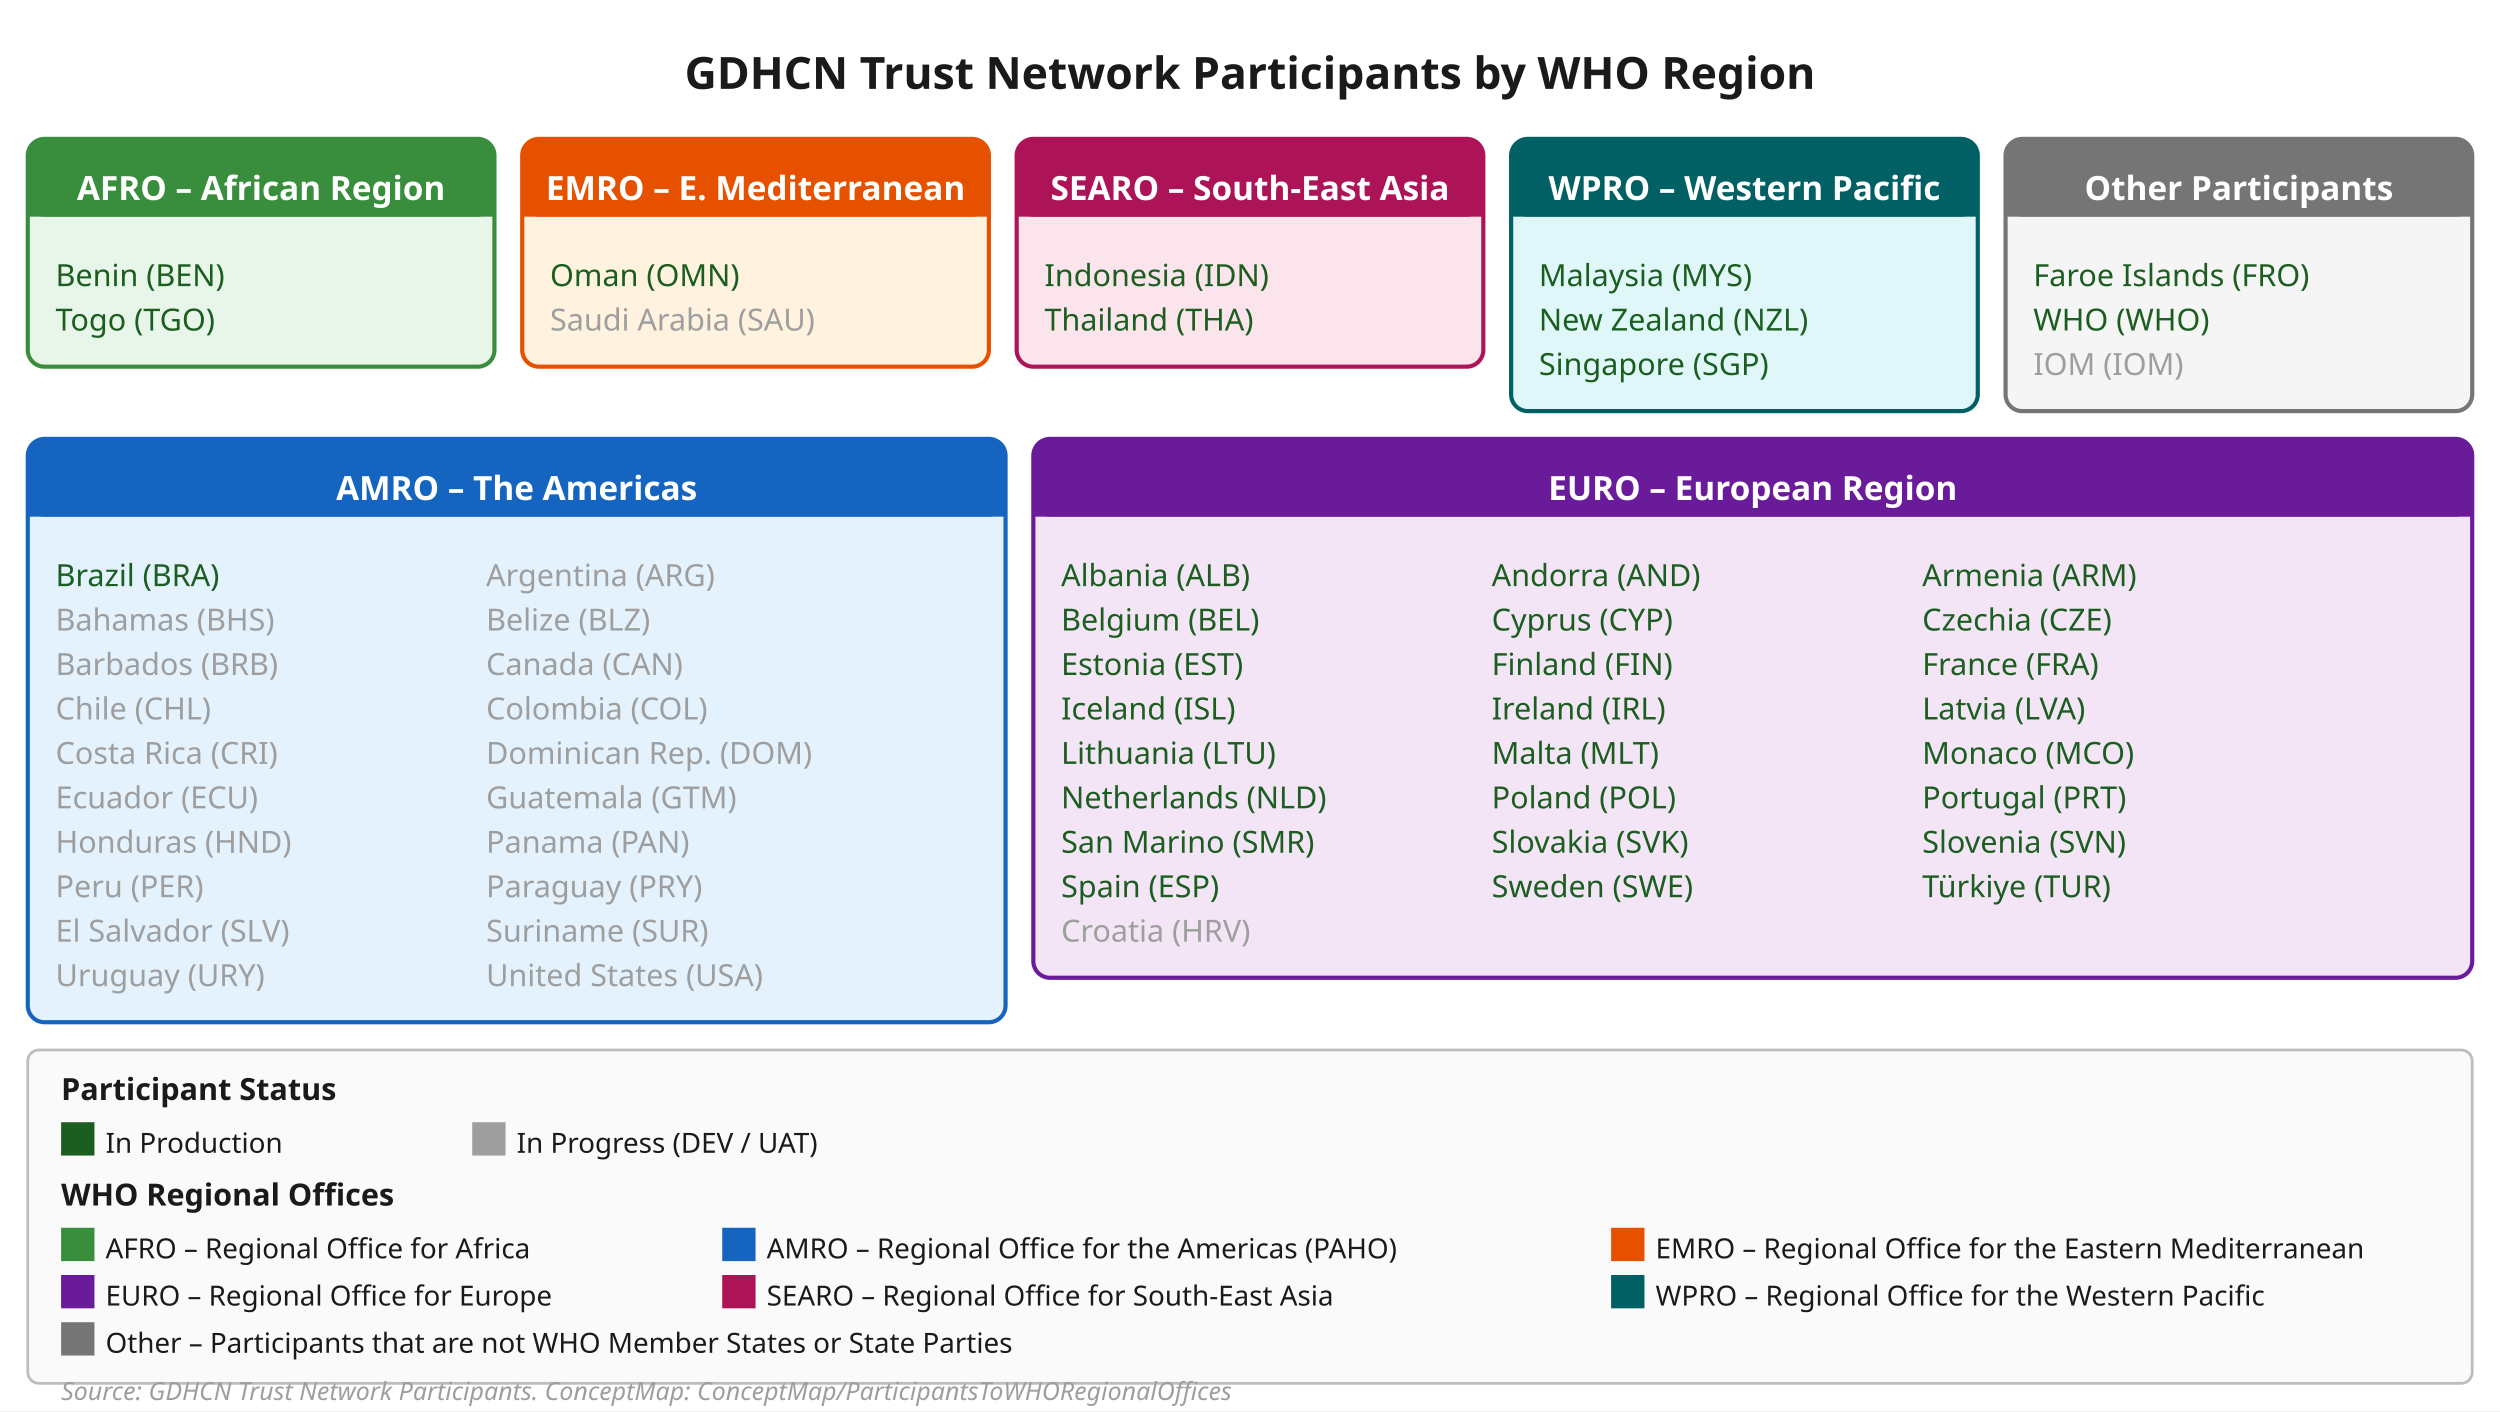
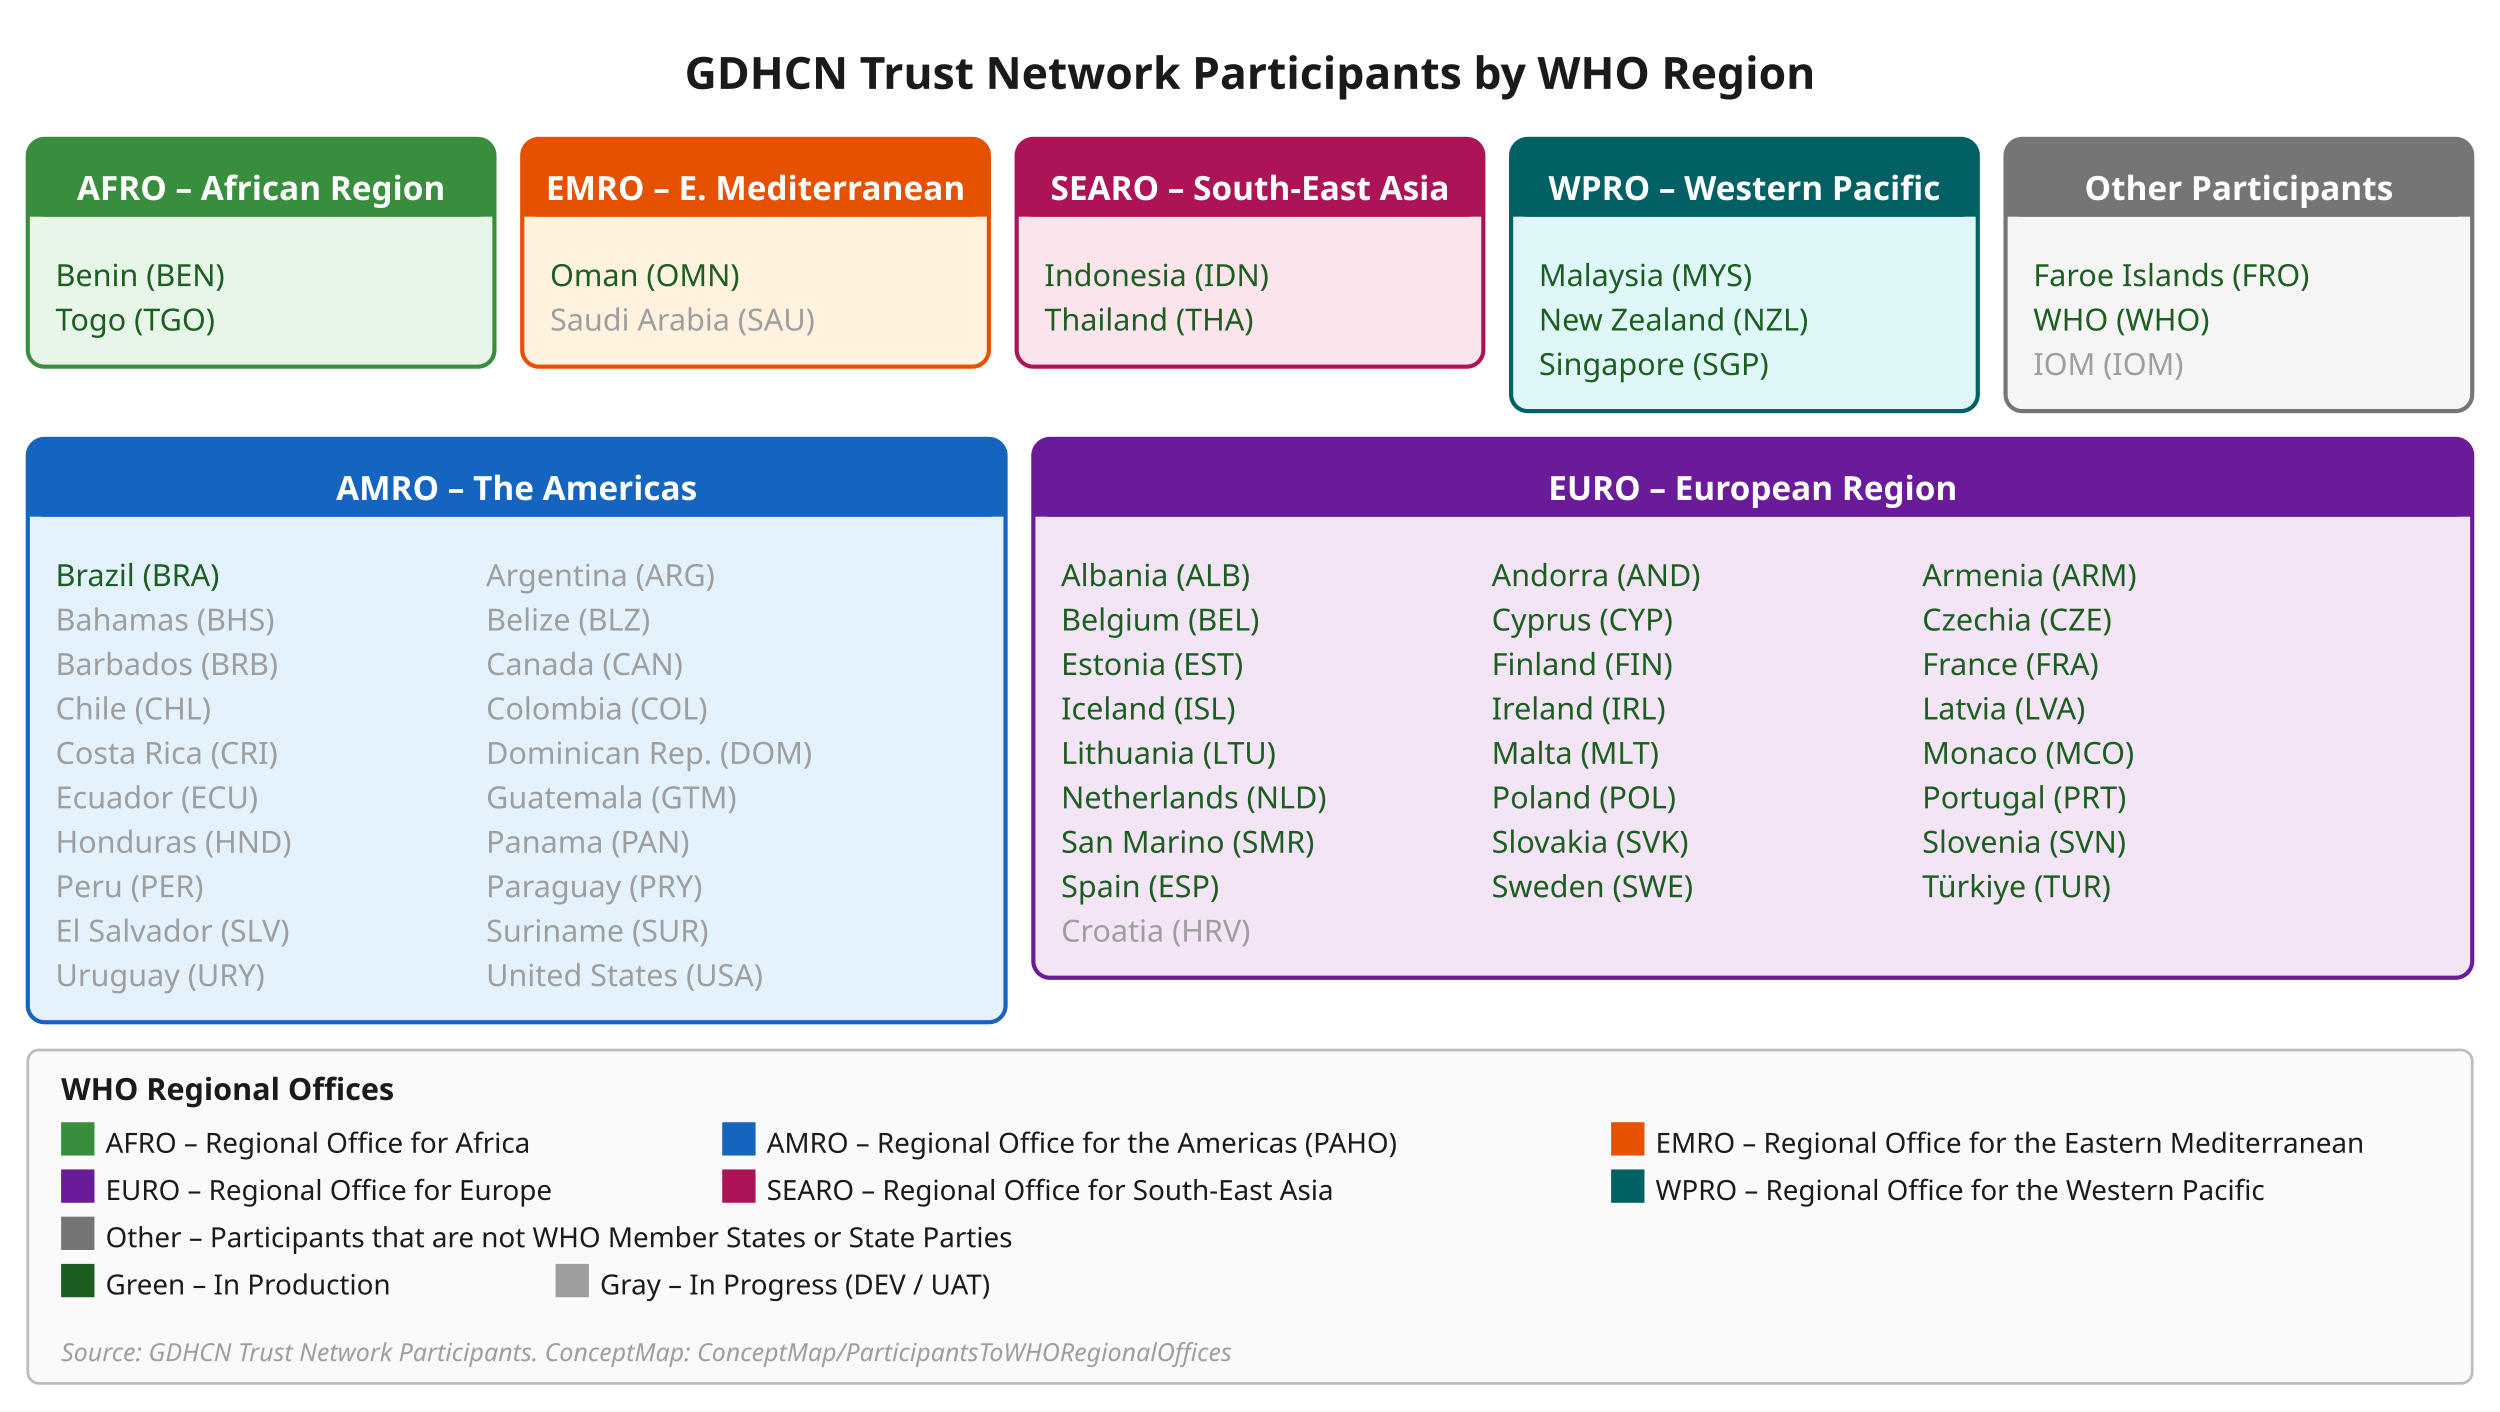
<svg xmlns="http://www.w3.org/2000/svg" viewBox="0 0 900 508" width="900" height="508" font-family="sans-serif">
  <rect width="900" height="508" fill="#FFFFFF" />
  <text x="450" y="32" text-anchor="middle" font-size="16" font-weight="bold" fill="#1A1A1A">GDHCN Trust Network Participants by WHO Region</text>
  <rect x="10" y="50" width="168" height="82" rx="6" ry="6" fill="#E8F5E9" stroke="#388E3C" stroke-width="1.5" />
  <rect x="10" y="50" width="168" height="28" rx="6" ry="6" fill="#388E3C" />
  <rect x="10" y="64" width="168" height="14" fill="#388E3C" />
  <text x="94" y="72" text-anchor="middle" font-size="12" font-weight="bold" fill="#FFFFFF">AFRO – African Region</text>
  <text x="20" y="103" font-size="11" fill="#1B5E20">Benin (BEN)</text>
  <text x="20" y="119" font-size="11" fill="#1B5E20">Togo (TGO)</text>
  <rect x="188" y="50" width="168" height="82" rx="6" ry="6" fill="#FFF3E0" stroke="#E65100" stroke-width="1.5" />
  <rect x="188" y="50" width="168" height="28" rx="6" ry="6" fill="#E65100" />
  <rect x="188" y="64" width="168" height="14" fill="#E65100" />
  <text x="272" y="72" text-anchor="middle" font-size="12" font-weight="bold" fill="#FFFFFF">EMRO – E. Mediterranean</text>
  <text x="198" y="103" font-size="11" fill="#1B5E20">Oman (OMN)</text>
  <text x="198" y="119" font-size="11" fill="#9E9E9E">Saudi Arabia (SAU)</text>
  <rect x="366" y="50" width="168" height="82" rx="6" ry="6" fill="#FCE4EC" stroke="#AD1457" stroke-width="1.5" />
  <rect x="366" y="50" width="168" height="28" rx="6" ry="6" fill="#AD1457" />
  <rect x="366" y="64" width="168" height="14" fill="#AD1457" />
  <text x="450" y="72" text-anchor="middle" font-size="12" font-weight="bold" fill="#FFFFFF">SEARO – South-East Asia</text>
  <text x="376" y="103" font-size="11" fill="#1B5E20">Indonesia (IDN)</text>
  <text x="376" y="119" font-size="11" fill="#1B5E20">Thailand (THA)</text>
  <rect x="544" y="50" width="168" height="98" rx="6" ry="6" fill="#E0F7FA" stroke="#006064" stroke-width="1.5" />
  <rect x="544" y="50" width="168" height="28" rx="6" ry="6" fill="#006064" />
  <rect x="544" y="64" width="168" height="14" fill="#006064" />
  <text x="628" y="72" text-anchor="middle" font-size="12" font-weight="bold" fill="#FFFFFF">WPRO – Western Pacific</text>
  <text x="554" y="103" font-size="11" fill="#1B5E20">Malaysia (MYS)</text>
  <text x="554" y="119" font-size="11" fill="#1B5E20">New Zealand (NZL)</text>
  <text x="554" y="135" font-size="11" fill="#1B5E20">Singapore (SGP)</text>
  <rect x="722" y="50" width="168" height="98" rx="6" ry="6" fill="#F5F5F5" stroke="#757575" stroke-width="1.5" />
  <rect x="722" y="50" width="168" height="28" rx="6" ry="6" fill="#757575" />
  <rect x="722" y="64" width="168" height="14" fill="#757575" />
  <text x="806" y="72" text-anchor="middle" font-size="12" font-weight="bold" fill="#FFFFFF">Other Participants</text>
  <text x="732" y="103" font-size="11" fill="#1B5E20">Faroe Islands (FRO)</text>
  <text x="732" y="119" font-size="11" fill="#1B5E20">WHO (WHO)</text>
  <text x="732" y="135" font-size="11" fill="#9E9E9E">IOM (IOM)</text>
  <rect x="10" y="158" width="352" height="210" rx="6" ry="6" fill="#E3F2FD" stroke="#1565C0" stroke-width="1.5" />
  <rect x="10" y="158" width="352" height="28" rx="6" ry="6" fill="#1565C0" />
  <rect x="10" y="172" width="352" height="14" fill="#1565C0" />
  <text x="186" y="180" text-anchor="middle" font-size="12" font-weight="bold" fill="#FFFFFF">AMRO – The Americas</text>
  <text x="20" y="211" font-size="11" fill="#1B5E20">Brazil (BRA)</text>
  <text x="175" y="211" font-size="11" fill="#9E9E9E">Argentina (ARG)</text>
  <text x="20" y="227" font-size="11" fill="#9E9E9E">Bahamas (BHS)</text>
  <text x="175" y="227" font-size="11" fill="#9E9E9E">Belize (BLZ)</text>
  <text x="20" y="243" font-size="11" fill="#9E9E9E">Barbados (BRB)</text>
  <text x="175" y="243" font-size="11" fill="#9E9E9E">Canada (CAN)</text>
  <text x="20" y="259" font-size="11" fill="#9E9E9E">Chile (CHL)</text>
  <text x="175" y="259" font-size="11" fill="#9E9E9E">Colombia (COL)</text>
  <text x="20" y="275" font-size="11" fill="#9E9E9E">Costa Rica (CRI)</text>
  <text x="175" y="275" font-size="11" fill="#9E9E9E">Dominican Rep. (DOM)</text>
  <text x="20" y="291" font-size="11" fill="#9E9E9E">Ecuador (ECU)</text>
  <text x="175" y="291" font-size="11" fill="#9E9E9E">Guatemala (GTM)</text>
  <text x="20" y="307" font-size="11" fill="#9E9E9E">Honduras (HND)</text>
  <text x="175" y="307" font-size="11" fill="#9E9E9E">Panama (PAN)</text>
  <text x="20" y="323" font-size="11" fill="#9E9E9E">Peru (PER)</text>
  <text x="175" y="323" font-size="11" fill="#9E9E9E">Paraguay (PRY)</text>
  <text x="20" y="339" font-size="11" fill="#9E9E9E">El Salvador (SLV)</text>
  <text x="175" y="339" font-size="11" fill="#9E9E9E">Suriname (SUR)</text>
  <text x="20" y="355" font-size="11" fill="#9E9E9E">Uruguay (URY)</text>
  <text x="175" y="355" font-size="11" fill="#9E9E9E">United States (USA)</text>
  <rect x="372" y="158" width="518" height="194" rx="6" ry="6" fill="#F3E5F5" stroke="#6A1B9A" stroke-width="1.5" />
  <rect x="372" y="158" width="518" height="28" rx="6" ry="6" fill="#6A1B9A" />
  <rect x="372" y="172" width="518" height="14" fill="#6A1B9A" />
  <text x="631" y="180" text-anchor="middle" font-size="12" font-weight="bold" fill="#FFFFFF">EURO – European Region</text>
  <text x="382" y="211" font-size="11" fill="#1B5E20">Albania (ALB)</text>
  <text x="537" y="211" font-size="11" fill="#1B5E20">Andorra (AND)</text>
  <text x="692" y="211" font-size="11" fill="#1B5E20">Armenia (ARM)</text>
  <text x="382" y="227" font-size="11" fill="#1B5E20">Belgium (BEL)</text>
  <text x="537" y="227" font-size="11" fill="#1B5E20">Cyprus (CYP)</text>
  <text x="692" y="227" font-size="11" fill="#1B5E20">Czechia (CZE)</text>
  <text x="382" y="243" font-size="11" fill="#1B5E20">Estonia (EST)</text>
  <text x="537" y="243" font-size="11" fill="#1B5E20">Finland (FIN)</text>
  <text x="692" y="243" font-size="11" fill="#1B5E20">France (FRA)</text>
  <text x="382" y="259" font-size="11" fill="#1B5E20">Iceland (ISL)</text>
  <text x="537" y="259" font-size="11" fill="#1B5E20">Ireland (IRL)</text>
  <text x="692" y="259" font-size="11" fill="#1B5E20">Latvia (LVA)</text>
  <text x="382" y="275" font-size="11" fill="#1B5E20">Lithuania (LTU)</text>
  <text x="537" y="275" font-size="11" fill="#1B5E20">Malta (MLT)</text>
  <text x="692" y="275" font-size="11" fill="#1B5E20">Monaco (MCO)</text>
  <text x="382" y="291" font-size="11" fill="#1B5E20">Netherlands (NLD)</text>
  <text x="537" y="291" font-size="11" fill="#1B5E20">Poland (POL)</text>
  <text x="692" y="291" font-size="11" fill="#1B5E20">Portugal (PRT)</text>
  <text x="382" y="307" font-size="11" fill="#1B5E20">San Marino (SMR)</text>
  <text x="537" y="307" font-size="11" fill="#1B5E20">Slovakia (SVK)</text>
  <text x="692" y="307" font-size="11" fill="#1B5E20">Slovenia (SVN)</text>
  <text x="382" y="323" font-size="11" fill="#1B5E20">Spain (ESP)</text>
  <text x="537" y="323" font-size="11" fill="#1B5E20">Sweden (SWE)</text>
  <text x="692" y="323" font-size="11" fill="#1B5E20">Türkiye (TUR)</text>
  <text x="382" y="339" font-size="11" fill="#9E9E9E">Croatia (HRV)</text>
  <rect x="10" y="378" width="880" height="120" rx="4" ry="4" fill="#FAFAFA" stroke="#BDBDBD" stroke-width="1" />
-   <text x="22" y="396" font-size="11" font-weight="bold" fill="#1A1A1A">Participant Status</text>
-   <rect x="22" y="404" width="12" height="12" fill="#1B5E20" />
-   <text x="38" y="415" font-size="10" fill="#1A1A1A">In Production</text>
-   <rect x="170" y="404" width="12" height="12" fill="#9E9E9E" />
-   <text x="186" y="415" font-size="10" fill="#1A1A1A">In Progress (DEV / UAT)</text>
-   <text x="22" y="434" font-size="11" font-weight="bold" fill="#1A1A1A">WHO Regional Offices</text>
-   <rect x="22" y="442" width="12" height="12" fill="#388E3C" />
-   <text x="38" y="453" font-size="10" fill="#1A1A1A">AFRO – Regional Office for Africa</text>
-   <rect x="260" y="442" width="12" height="12" fill="#1565C0" />
-   <text x="276" y="453" font-size="10" fill="#1A1A1A">AMRO – Regional Office for the Americas (PAHO)</text>
-   <rect x="580" y="442" width="12" height="12" fill="#E65100" />
-   <text x="596" y="453" font-size="10" fill="#1A1A1A">EMRO – Regional Office for the Eastern Mediterranean</text>
-   <rect x="22" y="459" width="12" height="12" fill="#6A1B9A" />
-   <text x="38" y="470" font-size="10" fill="#1A1A1A">EURO – Regional Office for Europe</text>
-   <rect x="260" y="459" width="12" height="12" fill="#AD1457" />
-   <text x="276" y="470" font-size="10" fill="#1A1A1A">SEARO – Regional Office for South-East Asia</text>
-   <rect x="580" y="459" width="12" height="12" fill="#006064" />
-   <text x="596" y="470" font-size="10" fill="#1A1A1A">WPRO – Regional Office for the Western Pacific</text>
-   <rect x="22" y="476" width="12" height="12" fill="#757575" />
-   <text x="38" y="487" font-size="10" fill="#1A1A1A">Other – Participants that are not WHO Member States or State Parties</text>
-   <text x="22" y="504" font-size="9" fill="#9E9E9E" font-style="italic">Source: GDHCN Trust Network Participants. ConceptMap: ConceptMap/ParticipantsToWHORegionalOffices</text>
+   <text x="22" y="396" font-size="11" font-weight="bold" fill="#1A1A1A">WHO Regional Offices</text>
+   <rect x="22" y="404" width="12" height="12" fill="#388E3C" />
+   <text x="38" y="415" font-size="10" fill="#1A1A1A">AFRO – Regional Office for Africa</text>
+   <rect x="260" y="404" width="12" height="12" fill="#1565C0" />
+   <text x="276" y="415" font-size="10" fill="#1A1A1A">AMRO – Regional Office for the Americas (PAHO)</text>
+   <rect x="580" y="404" width="12" height="12" fill="#E65100" />
+   <text x="596" y="415" font-size="10" fill="#1A1A1A">EMRO – Regional Office for the Eastern Mediterranean</text>
+   <rect x="22" y="421" width="12" height="12" fill="#6A1B9A" />
+   <text x="38" y="432" font-size="10" fill="#1A1A1A">EURO – Regional Office for Europe</text>
+   <rect x="260" y="421" width="12" height="12" fill="#AD1457" />
+   <text x="276" y="432" font-size="10" fill="#1A1A1A">SEARO – Regional Office for South-East Asia</text>
+   <rect x="580" y="421" width="12" height="12" fill="#006064" />
+   <text x="596" y="432" font-size="10" fill="#1A1A1A">WPRO – Regional Office for the Western Pacific</text>
+   <rect x="22" y="438" width="12" height="12" fill="#757575" />
+   <text x="38" y="449" font-size="10" fill="#1A1A1A">Other – Participants that are not WHO Member States or State Parties</text>
+   <rect x="22" y="455" width="12" height="12" fill="#1B5E20" />
+   <text x="38" y="466" font-size="10" fill="#1A1A1A">Green – In Production</text>
+   <rect x="200" y="455" width="12" height="12" fill="#9E9E9E" />
+   <text x="216" y="466" font-size="10" fill="#1A1A1A">Gray – In Progress (DEV / UAT)</text>
+   <text x="22" y="490" font-size="9" fill="#9E9E9E" font-style="italic">Source: GDHCN Trust Network Participants. ConceptMap: ConceptMap/ParticipantsToWHORegionalOffices</text>
</svg>
